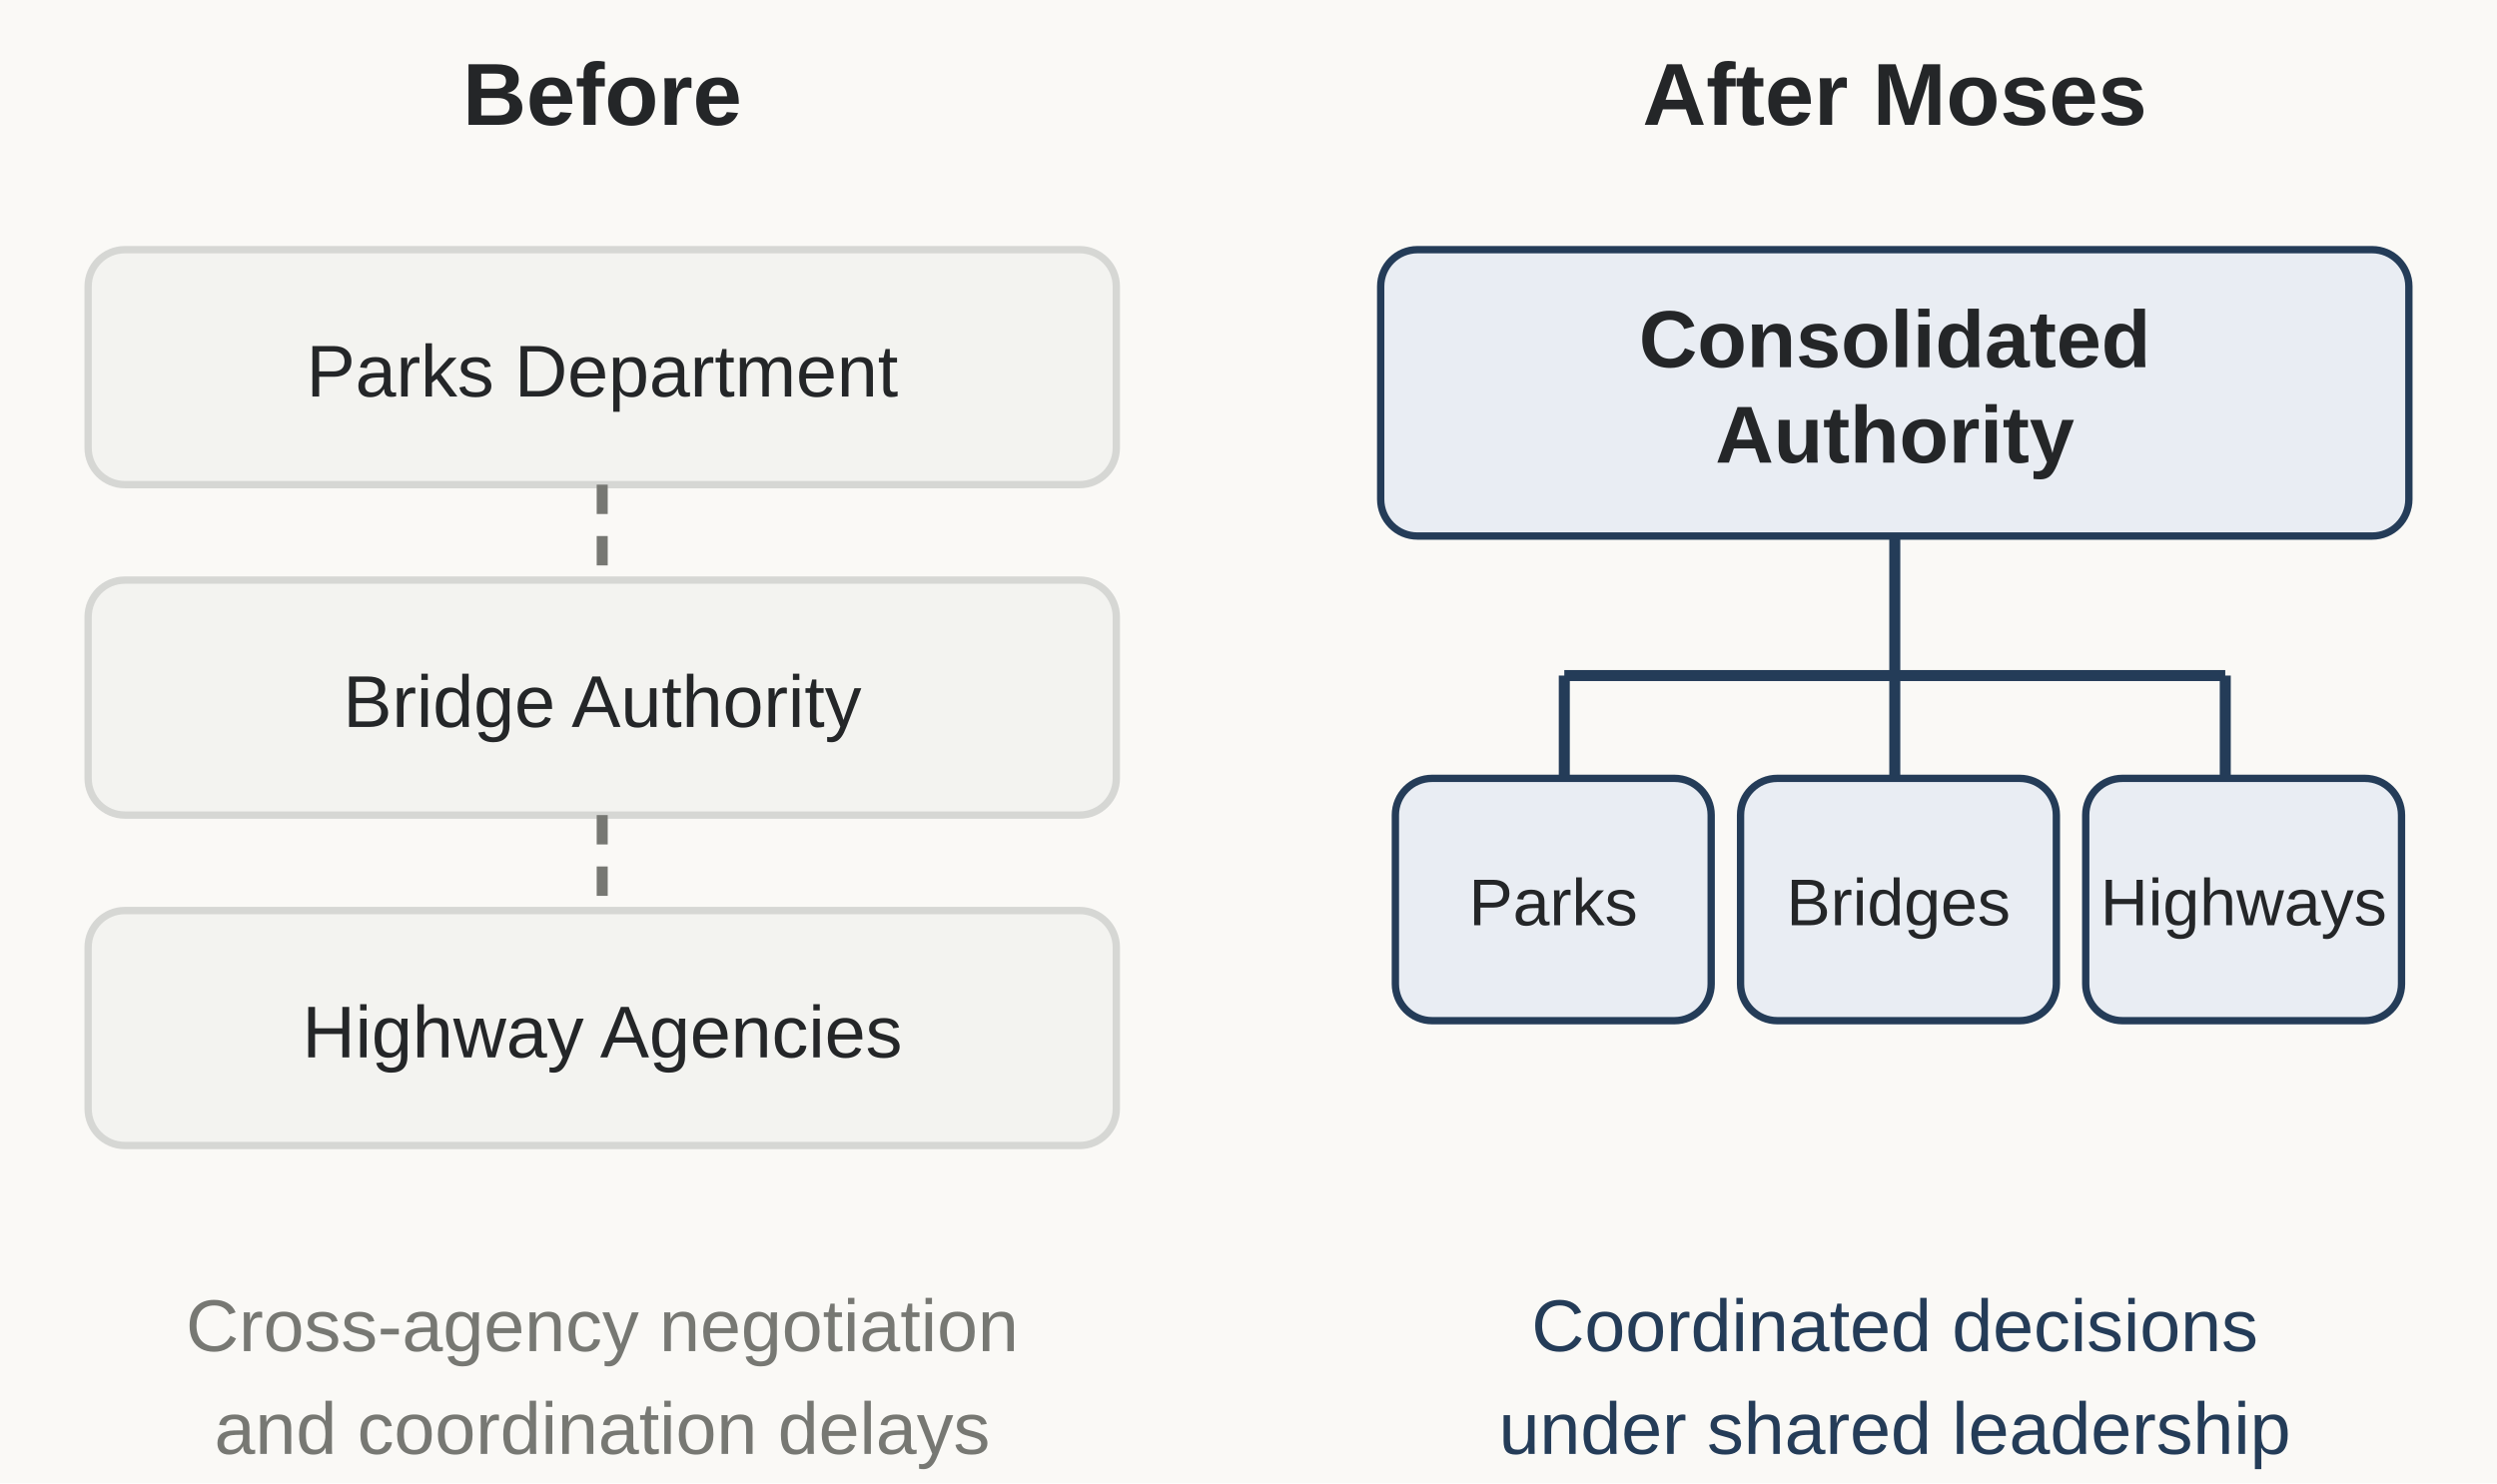
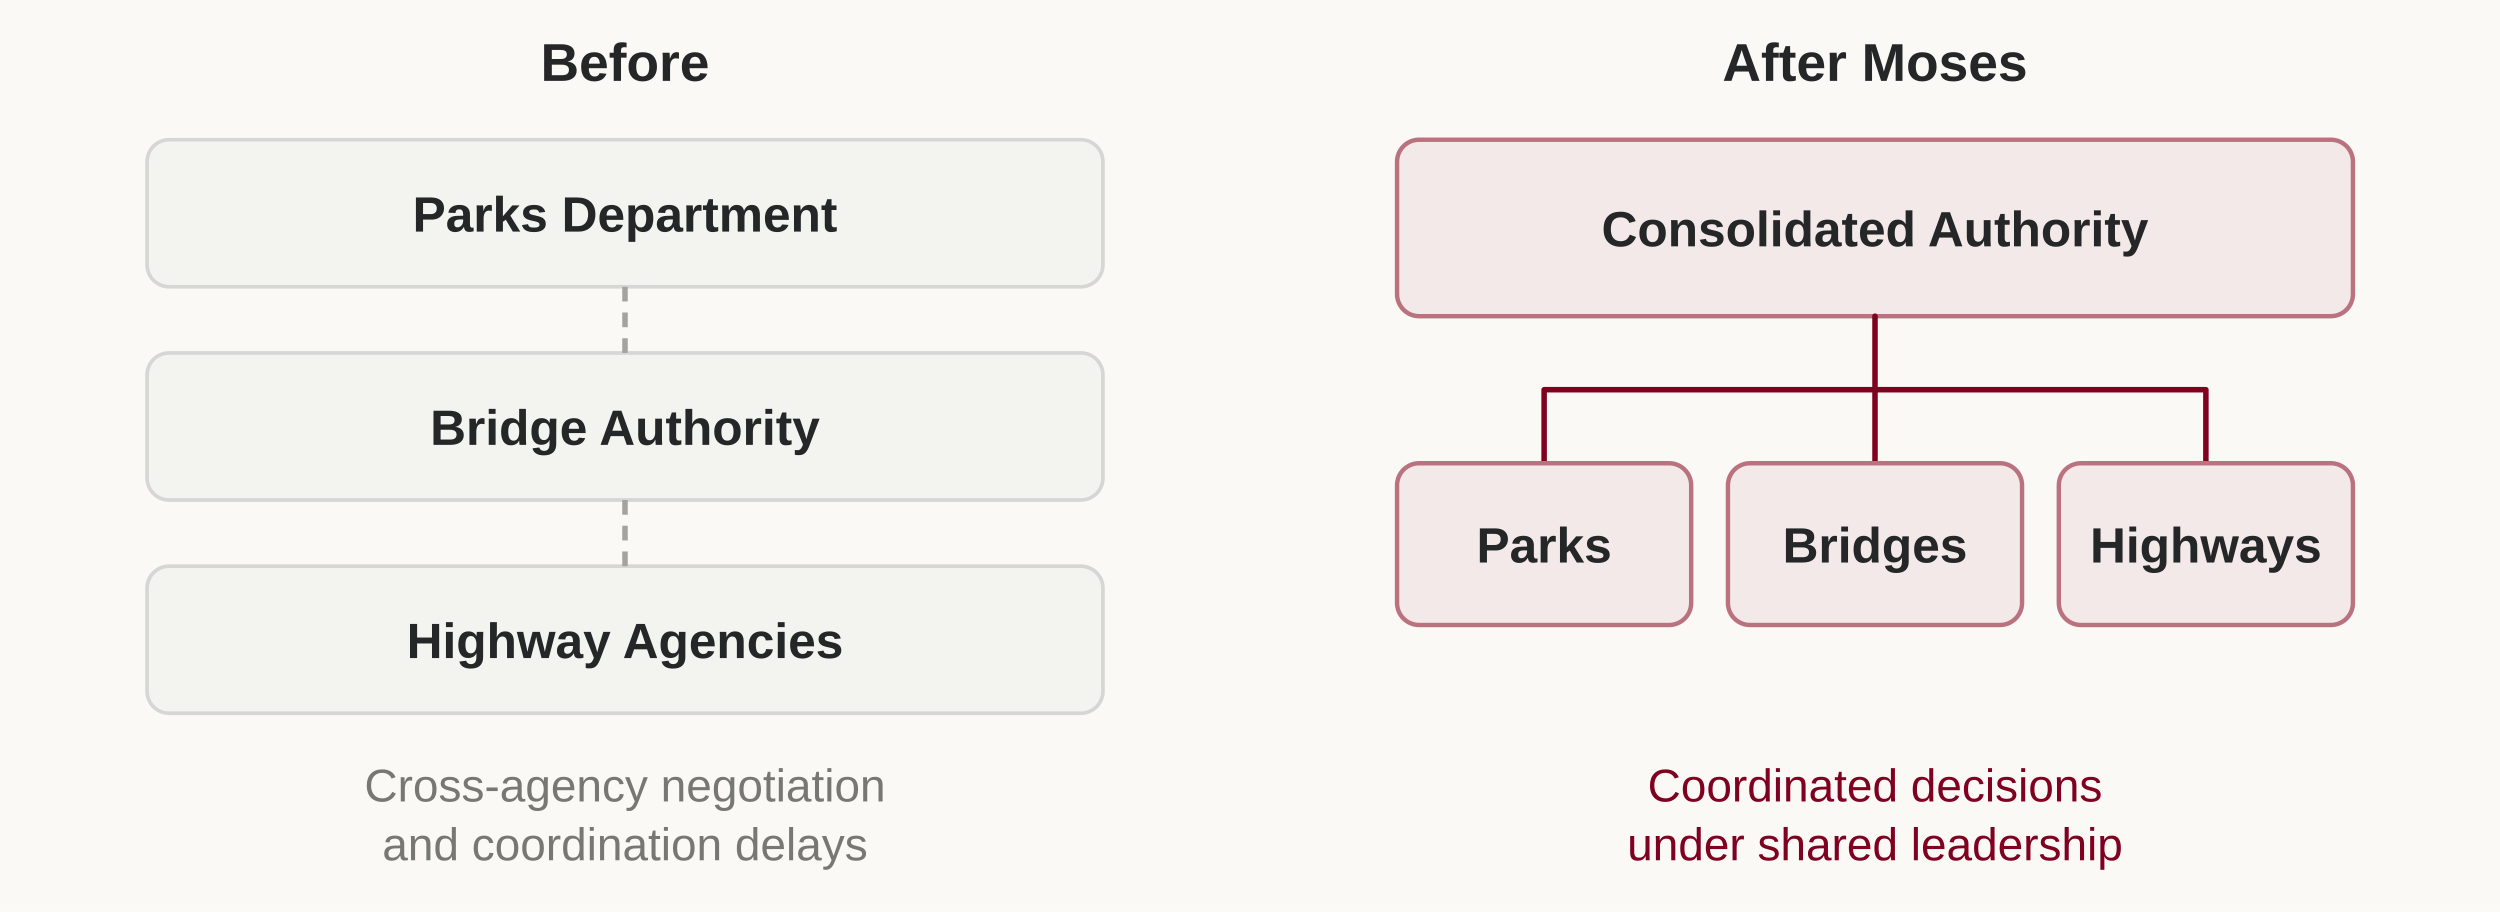
- <svg xmlns="http://www.w3.org/2000/svg" viewBox="0 0 340 202" width="1020" height="606">
-   <style>text{font-family:Geist,-apple-system,BlinkMacSystemFont,'Segoe UI',Arial,sans-serif;fill:#242628}.muted{fill:#777873}.accent{fill:#243C58}.box{fill:#F3F3F0;stroke:#D6D7D4;stroke-width:1}.em{fill:#E9EDF3;stroke:#243C58;stroke-width:1}.line{stroke:#777873;stroke-width:1.5;fill:none}.navy{stroke:#243C58;stroke-width:1.5;fill:none}</style>
-   <rect width="340" height="202" fill="#FAF9F6" />
-   <text x="82" y="17" font-size="12" font-weight="600" class="" text-anchor="middle">Before</text>
-   <text x="258" y="17" font-size="12" font-weight="600" class="" text-anchor="middle">After Moses</text>
-   <rect x="12" y="34" width="140" height="32" rx="5" class="box" />
-   <text x="82" y="54" font-size="10" font-weight="400" class="" text-anchor="middle">Parks Department</text>
-   <rect x="12" y="79" width="140" height="32" rx="5" class="box" />
-   <text x="82" y="99" font-size="10" font-weight="400" class="" text-anchor="middle">Bridge Authority</text>
-   <rect x="12" y="124" width="140" height="32" rx="5" class="box" />
-   <text x="82" y="144" font-size="10" font-weight="400" class="" text-anchor="middle">Highway Agencies</text>
-   <path d="M82 66 V79 M82 111 V124" class="line" stroke-dasharray="4 3" />
-   <rect x="188" y="34" width="140" height="39" rx="5" class="em" />
-   <text x="258" y="50" font-size="11" font-weight="600" class="" text-anchor="middle">Consolidated</text>
-   <text x="258" y="63" font-size="11" font-weight="600" class="" text-anchor="middle">Authority</text>
-   <path d="M258 73 V92 M213 92 H303 M213 92 V106 M258 92 V106 M303 92 V106" class="navy" />
-   <rect x="190" y="106" width="43" height="33" rx="5" class="em" />
-   <text x="211.5" y="126" font-size="9" font-weight="400" class="" text-anchor="middle">Parks</text>
-   <rect x="237" y="106" width="43" height="33" rx="5" class="em" />
-   <text x="258.5" y="126" font-size="9" font-weight="400" class="" text-anchor="middle">Bridges</text>
-   <rect x="284" y="106" width="43" height="33" rx="5" class="em" />
-   <text x="305.5" y="126" font-size="9" font-weight="400" class="" text-anchor="middle">Highways</text>
-   <text x="82" y="184" font-size="10" font-weight="400" class="muted" text-anchor="middle">Cross-agency negotiation</text>
-   <text x="82" y="198" font-size="10" font-weight="400" class="muted" text-anchor="middle">and coordination delays</text>
-   <text x="258" y="184" font-size="10" font-weight="400" class="accent" text-anchor="middle">Coordinated decisions</text>
-   <text x="258" y="198" font-size="10" font-weight="400" class="accent" text-anchor="middle">under shared leadership</text>
+ <svg xmlns="http://www.w3.org/2000/svg" viewBox="0 0 680 248" width="1360" height="496">
+   <style>text{font-family:Geist,-apple-system,BlinkMacSystemFont,'Segoe UI',Arial,sans-serif;fill:#242628}.t{font-size:16.5px;font-weight:600}.h{font-size:14.5px;font-weight:600}.b{font-size:13.5px;font-weight:600}.s{font-size:12.5px}.muted{fill:#777873}.accent{fill:#800020}.box{fill:#F3F3F0;stroke:#D6D7D4;stroke-width:1}.em{fill:#F2E9E8;stroke:#B9727E;stroke-width:1.2}.chip{fill:#EEDCDC}.line{stroke:#A5A39E;stroke-width:1.5;fill:none}.acc{stroke:#800020;stroke-width:1.5;fill:none;stroke-linecap:round;stroke-linejoin:round}.dash{stroke-dasharray:4 3}</style>
+   <rect width="680" height="248" fill="#FAF9F6" />
+   <text x="170" y="22" class="h" text-anchor="middle">Before</text>
+   <text x="510" y="22" class="h" text-anchor="middle">After Moses</text>
+   <rect x="40" y="38" width="260" height="40" rx="6" class="box" />
+   <text x="170.0" y="63.0" class="b" text-anchor="middle">Parks Department</text>
+   <rect x="40" y="96" width="260" height="40" rx="6" class="box" />
+   <text x="170.0" y="121.0" class="b" text-anchor="middle">Bridge Authority</text>
+   <rect x="40" y="154" width="260" height="40" rx="6" class="box" />
+   <text x="170.0" y="179.0" class="b" text-anchor="middle">Highway Agencies</text>
+   <path d="M170 78 V96 M170 136 V154" class="line dash" />
+   <rect x="380" y="38" width="260" height="48" rx="6" class="em" />
+   <text x="510.0" y="67.0" class="b" text-anchor="middle">Consolidated Authority</text>
+   <path d="M510 86 V106 M420 106 H600 M420 106 V126 M510 106 V126 M600 106 V126" class="acc" />
+   <rect x="380" y="126" width="80" height="44" rx="6" class="em" />
+   <text x="420.0" y="153.0" class="b" text-anchor="middle">Parks</text>
+   <rect x="470" y="126" width="80" height="44" rx="6" class="em" />
+   <text x="510.0" y="153.0" class="b" text-anchor="middle">Bridges</text>
+   <rect x="560" y="126" width="80" height="44" rx="6" class="em" />
+   <text x="600.0" y="153.0" class="b" text-anchor="middle">Highways</text>
+   <text x="170" y="218" class="s muted" text-anchor="middle">Cross-agency negotiation</text>
+   <text x="170" y="234" class="s muted" text-anchor="middle">and coordination delays</text>
+   <text x="510" y="218" class="s accent" text-anchor="middle">Coordinated decisions</text>
+   <text x="510" y="234" class="s accent" text-anchor="middle">under shared leadership</text>
</svg>
